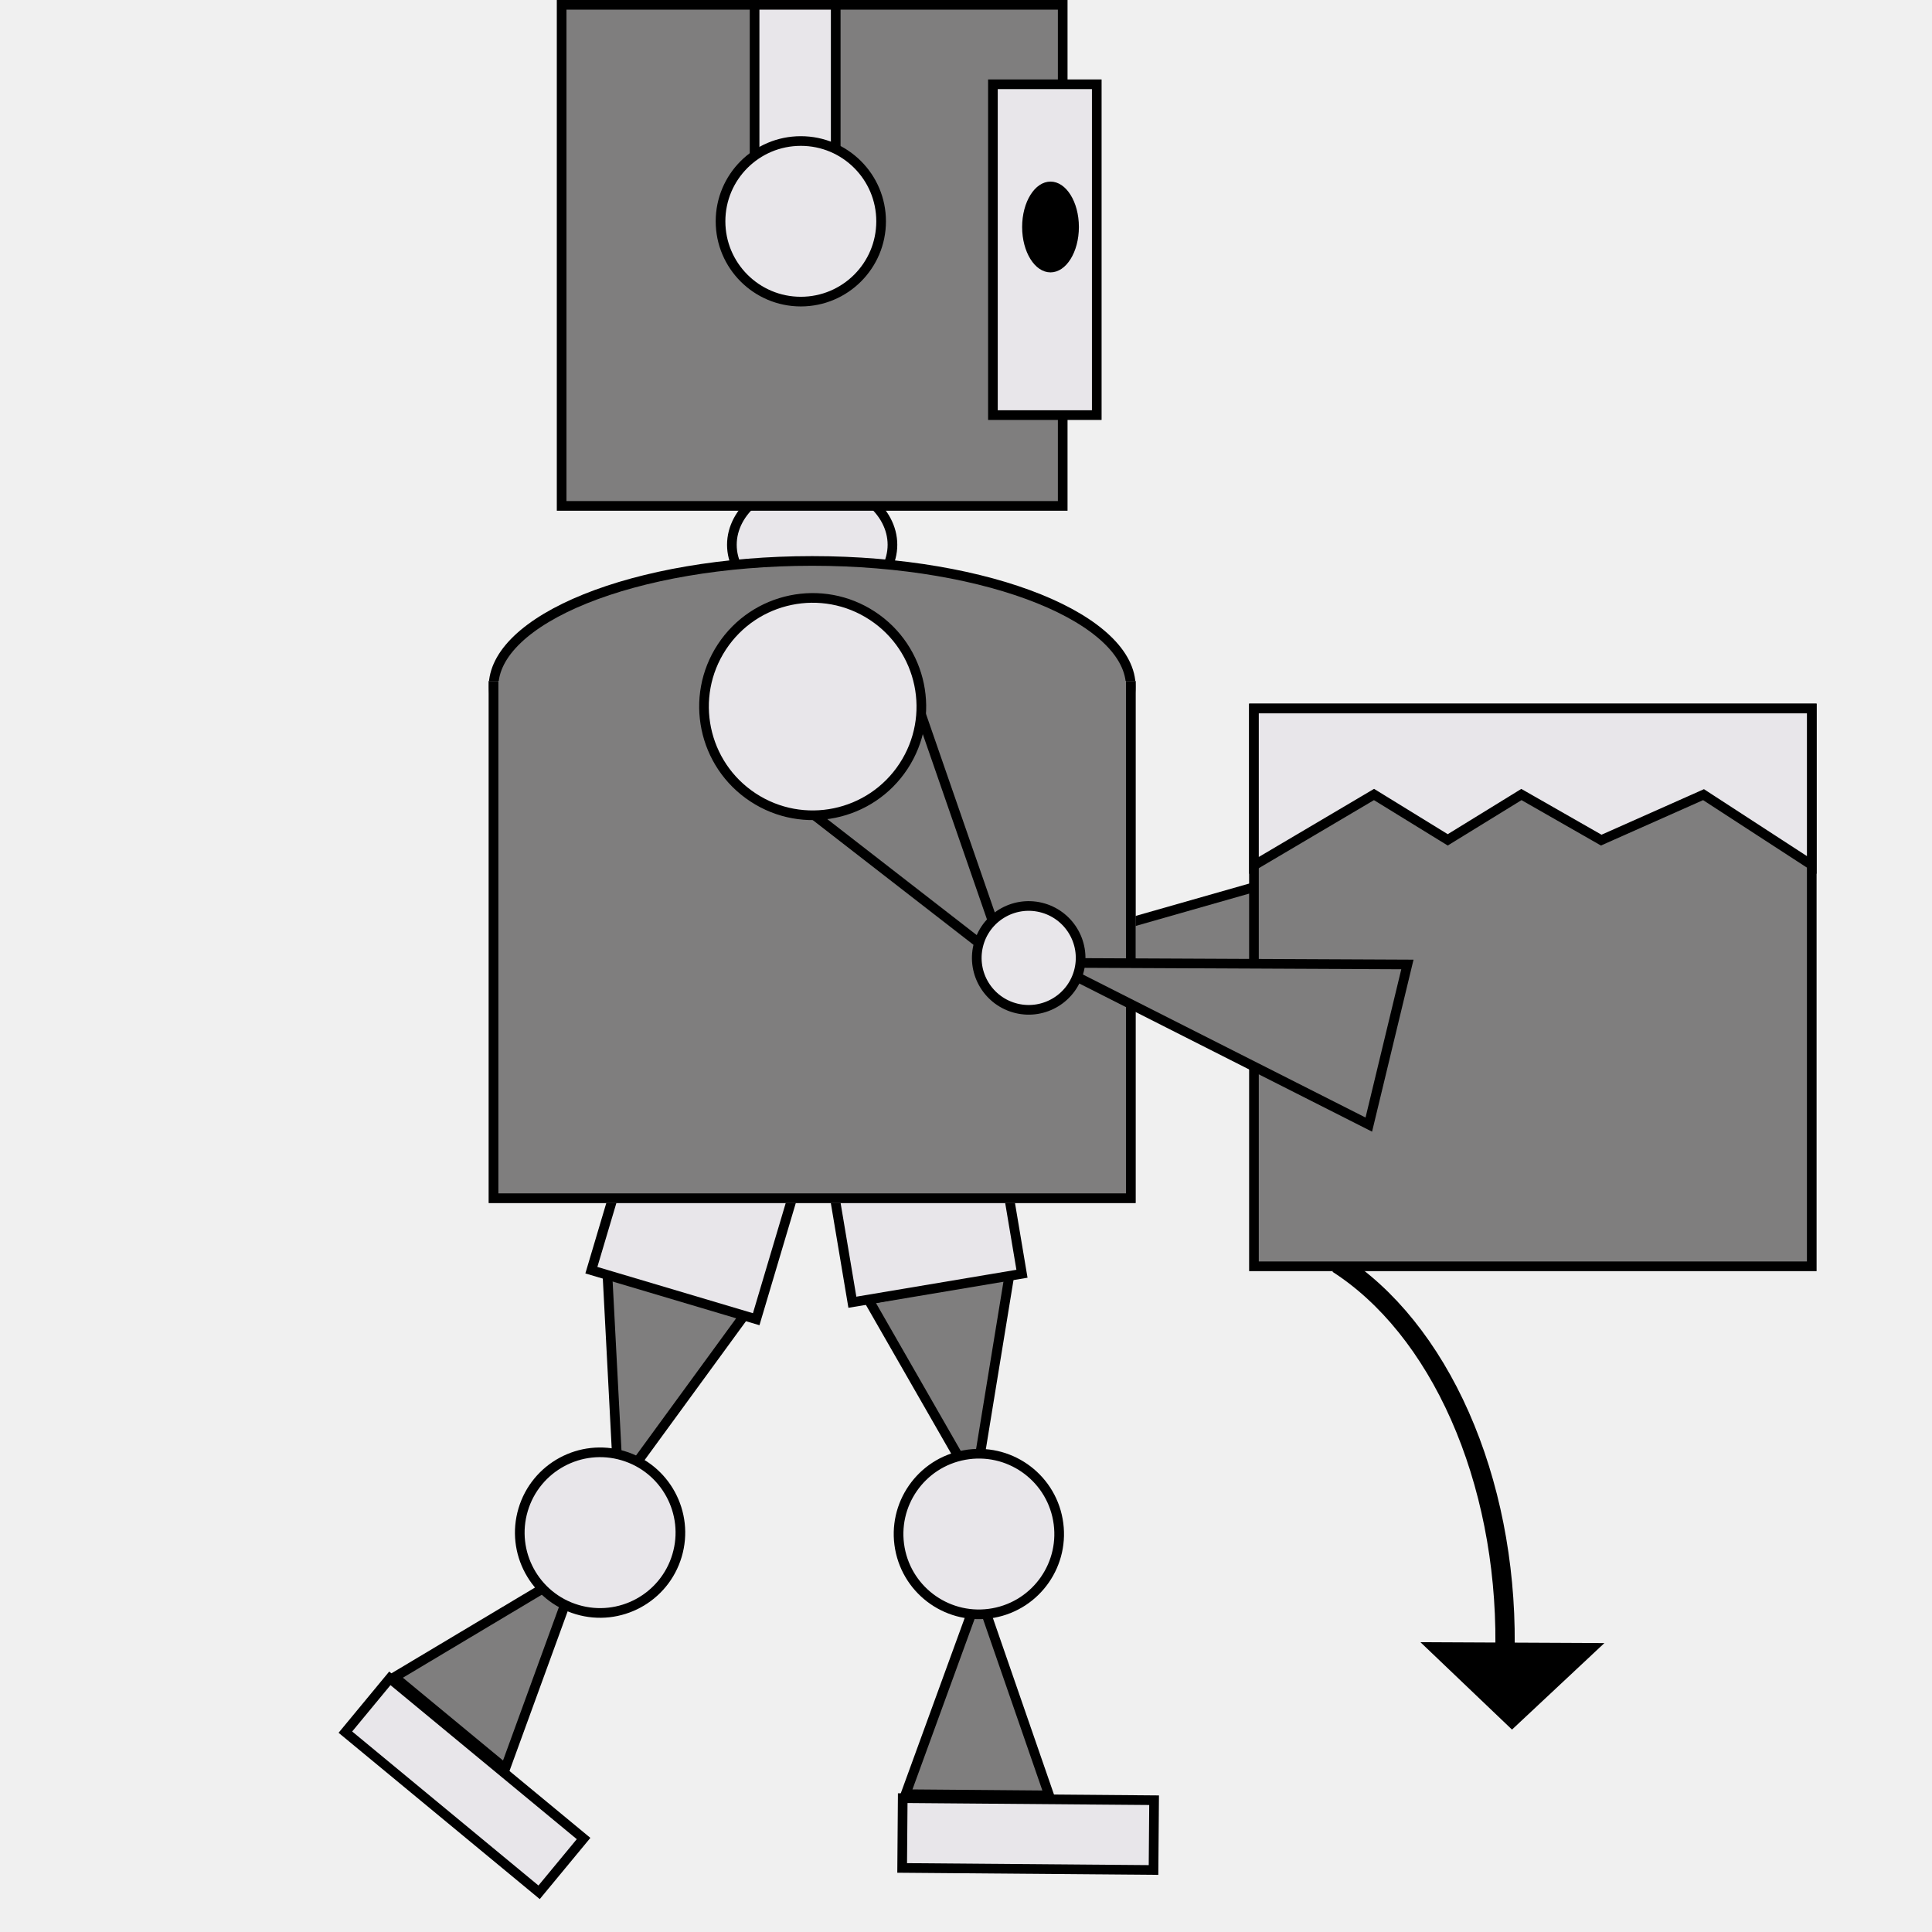
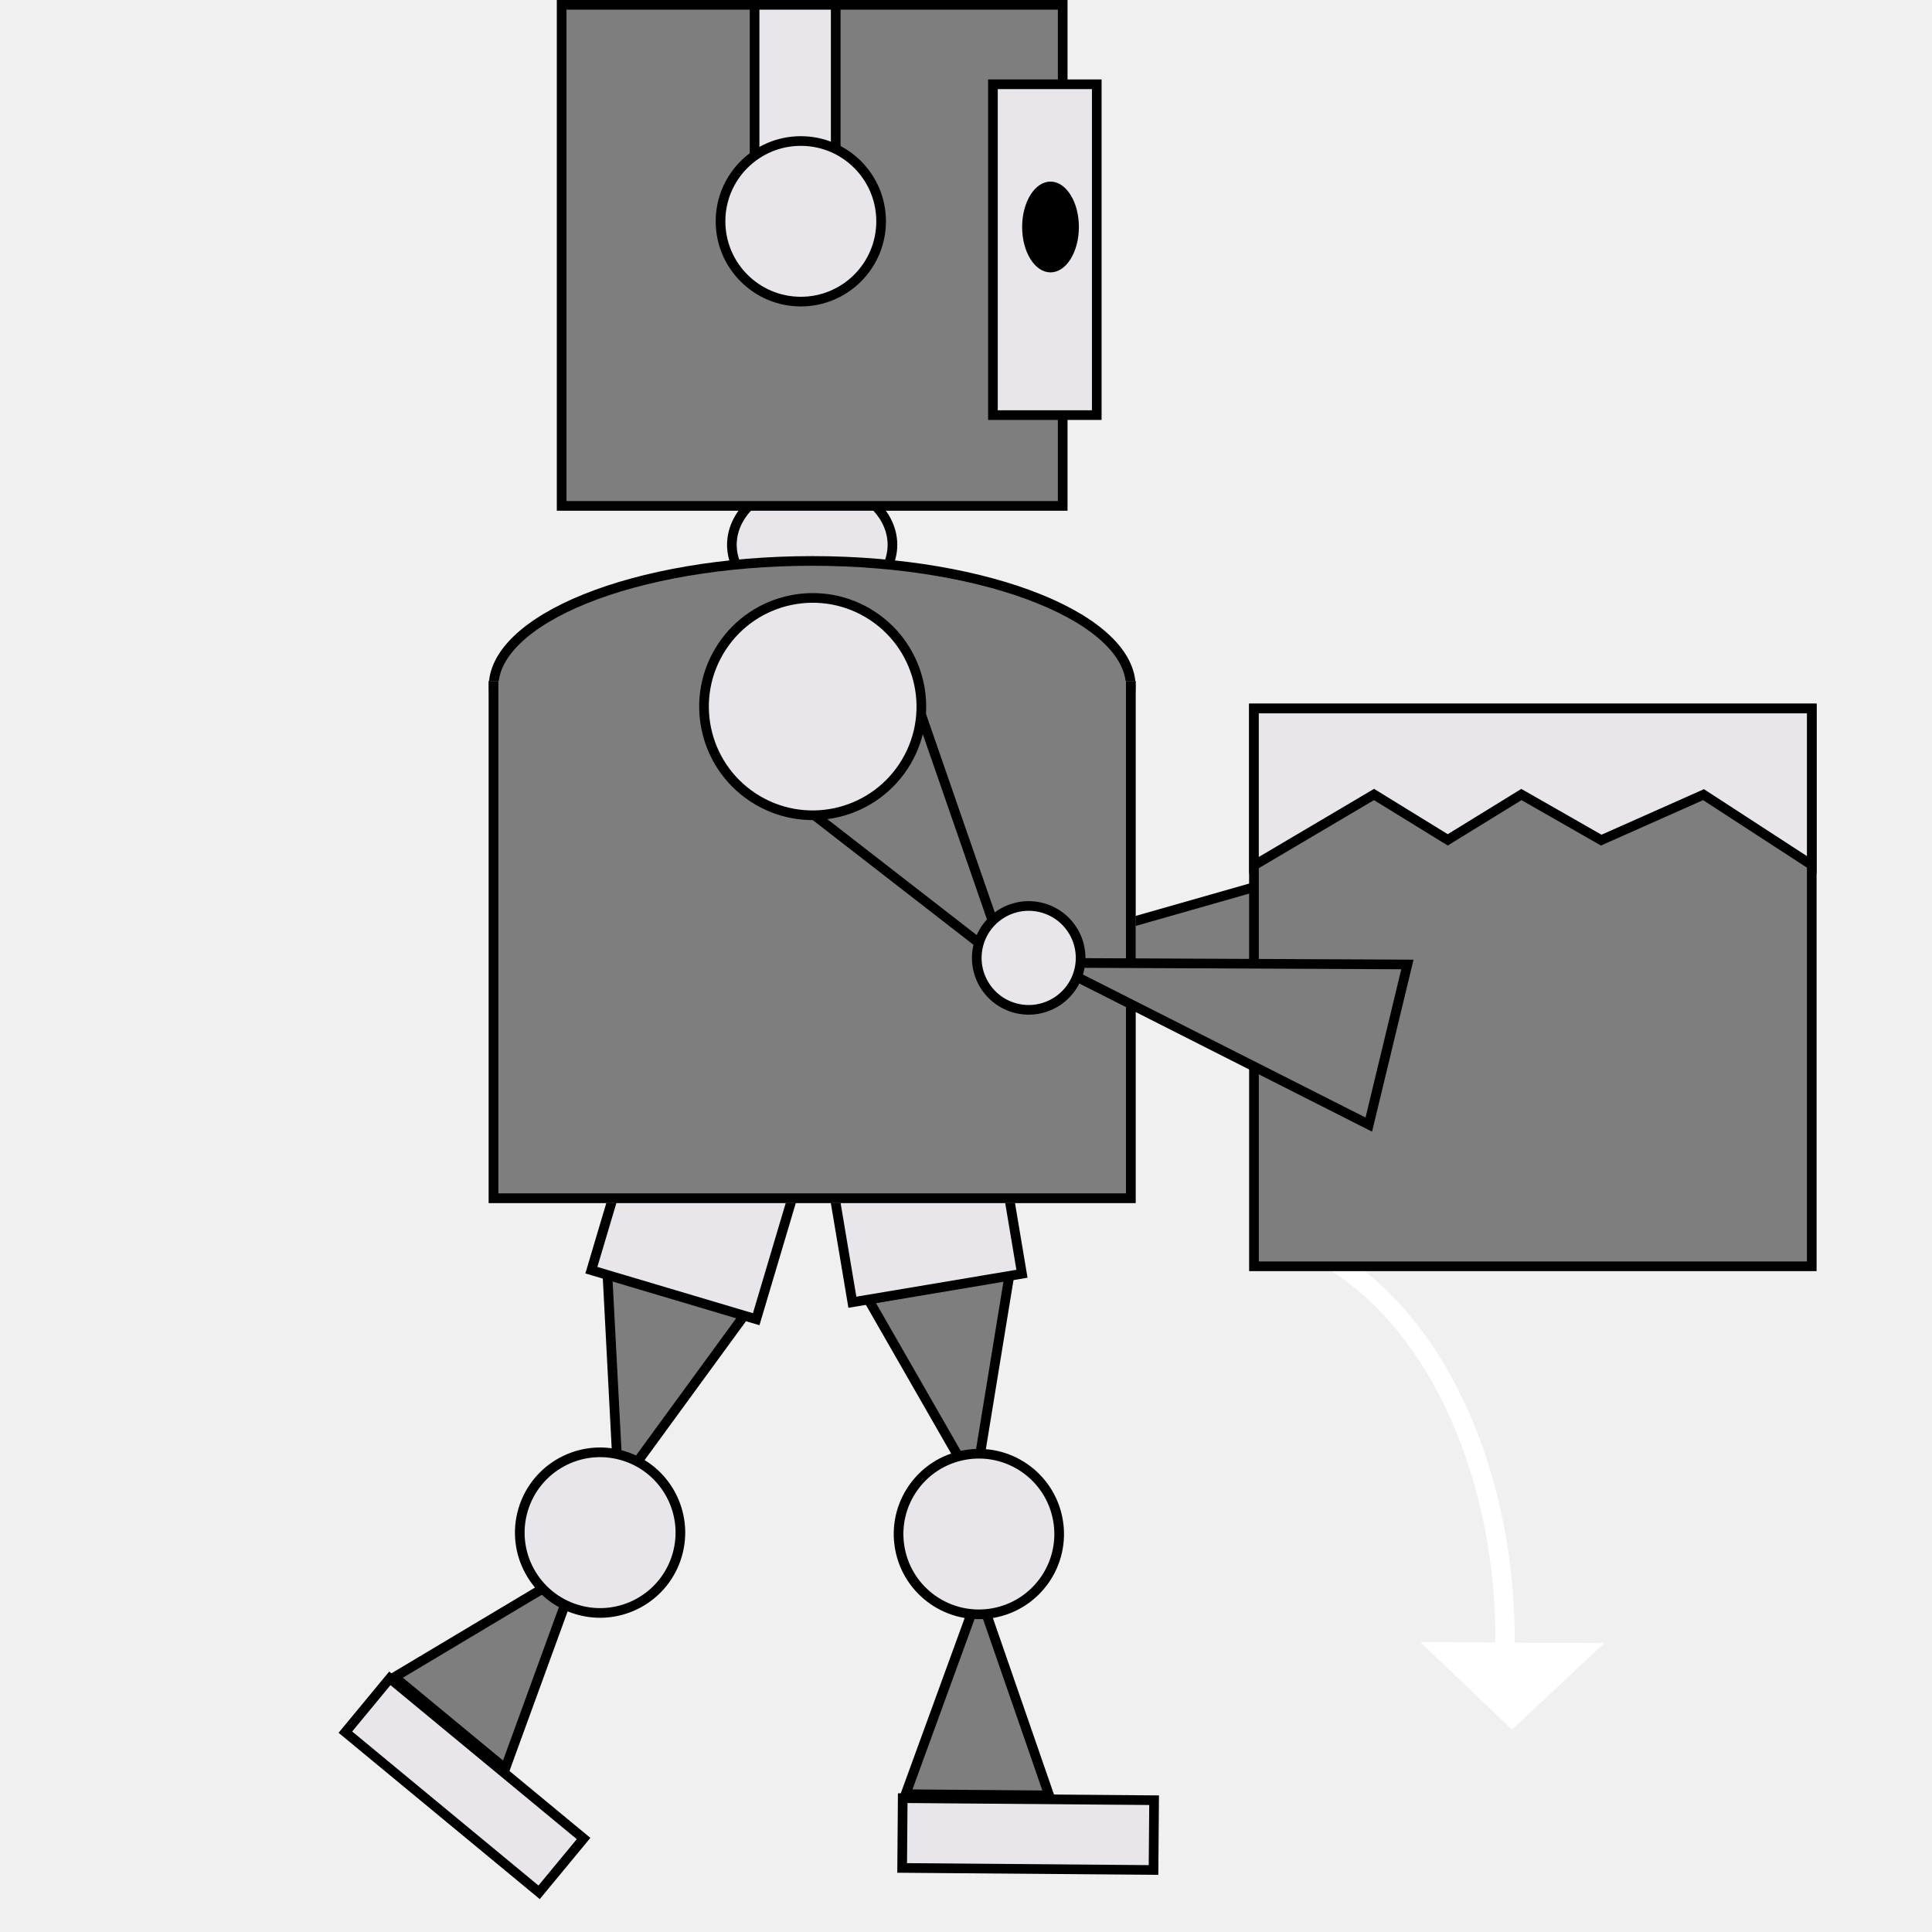
<svg xmlns="http://www.w3.org/2000/svg" width="200" height="200" viewBox="0 0 200 200" fill="none">
-   <g clip-path="url(#clip0_69_5804)">
-     <path d="M138.479 130.814C143.615 134.108 148.03 139.567 151.13 146.573C154.228 153.576 155.859 161.778 155.804 170.164" stroke="black" stroke-width="2" />
-     <path d="M148.298 170.506L156.525 178.358L164.828 170.585L148.298 170.506Z" fill="black" stroke="black" />
+   <g clip-path="url(#clip0_100_1824)">
+     <path d="M138.479 130.814C143.615 134.108 148.03 139.567 151.13 146.573C154.228 153.576 155.859 161.778 155.804 170.164" stroke="white" stroke-width="2" />
+     <path d="M148.298 170.506L156.525 178.358L164.828 170.585L148.298 170.506Z" fill="white" stroke="white" />
    <path d="M94.553 73.195L105.621 100.882L81.236 83.721L94.553 73.195Z" fill="#7F7E7E" stroke="black" />
    <path d="M142.568 105.461L106.119 98.599L141.786 88.428L142.568 105.461Z" fill="#7F7E7E" stroke="black" />
    <circle cx="84.828" cy="72.999" r="11.249" transform="rotate(-44.0259 84.8278 72.9994)" fill="#E8E6EA" stroke="black" />
    <circle cx="107.068" cy="98.773" r="5.374" transform="rotate(-44.0259 107.068 98.7728)" fill="#E8E6EA" stroke="black" />
    <path d="M92.387 56.395C92.387 59.913 88.776 62.944 84.076 62.944C79.376 62.944 75.764 59.913 75.764 56.395C75.764 52.876 79.376 49.845 84.076 49.845C88.776 49.845 92.387 52.876 92.387 56.395Z" fill="#E8E6EA" stroke="black" />
    <rect x="58.141" y="0.5" width="51.87" height="51.87" fill="#7F7E7E" stroke="black" />
    <rect x="102.787" y="8.724" width="10.749" height="34.247" fill="#E8E6EA" stroke="black" />
    <rect x="78.114" y="0.5" width="8.399" height="28.372" fill="#E8E6EA" stroke="black" />
    <circle cx="82.901" cy="22.91" r="8.312" fill="#E8E6EA" stroke="black" />
    <path d="M111.186 23.498C111.186 24.717 110.876 25.797 110.401 26.556C109.923 27.322 109.325 27.697 108.748 27.697C108.172 27.697 107.574 27.322 107.096 26.556C106.621 25.797 106.311 24.717 106.311 23.498C106.311 22.279 106.621 21.199 107.096 20.44C107.574 19.674 108.172 19.298 108.748 19.298C109.325 19.298 109.923 19.674 110.401 20.44C110.876 21.199 111.186 22.279 111.186 23.498Z" fill="black" stroke="black" />
    <path d="M104.516 131.868L100.933 153.775L89.891 134.518L104.516 131.868Z" fill="#7F7E7E" stroke="black" />
    <rect x="93.45" y="186.145" width="26.022" height="7.224" transform="rotate(0.466495 93.4503 186.145)" fill="#E8E6EA" stroke="black" />
    <path d="M93.746 185.735L101.348 164.879L108.609 185.856L93.746 185.735Z" fill="#7F7E7E" stroke="black" />
    <circle cx="101.332" cy="158.802" r="8.312" transform="rotate(-10.2715 101.332 158.802)" fill="#E8E6EA" stroke="black" />
    <rect x="85.581" y="118.991" width="17.802" height="16.038" transform="rotate(-9.53577 85.5813 118.991)" fill="#E8E6EA" stroke="black" />
    <path d="M77.122 136.062L64.035 153.992L62.876 131.824L77.122 136.062Z" fill="#7F7E7E" stroke="black" />
    <rect x="40.356" y="173.742" width="26.022" height="7.224" transform="rotate(39.5811 40.3561 173.742)" fill="#E8E6EA" stroke="black" />
    <path d="M40.844 173.611L59.9 162.225L52.3 183.081L40.844 173.611Z" fill="#7F7E7E" stroke="black" />
    <circle cx="62.121" cy="158.658" r="8.312" transform="rotate(16.5673 62.1215 158.658)" fill="#E8E6EA" stroke="black" />
    <rect x="65.267" y="117.879" width="17.802" height="14.199" transform="rotate(16.5673 65.2668 117.879)" fill="#E8E6EA" stroke="black" />
    <path d="M117.06 71.081C117.06 72.766 116.216 74.421 114.584 75.978C112.95 77.536 110.56 78.962 107.566 80.171C101.579 82.586 93.274 84.092 84.076 84.092C74.877 84.092 66.573 82.586 60.586 80.171C57.591 78.962 55.201 77.536 53.568 75.978C51.936 74.421 51.092 72.766 51.092 71.081C51.092 69.395 51.936 67.74 53.568 66.183C55.201 64.625 57.591 63.199 60.586 61.99C66.573 59.575 74.877 58.069 84.076 58.069C93.274 58.069 101.579 59.575 107.566 61.99C110.56 63.199 112.95 64.625 114.584 66.183C116.216 67.74 117.06 69.395 117.06 71.081Z" fill="#7F7E7E" stroke="black" />
-     <mask id="path-24-inside-1_69_5804" fill="white">
+     <mask id="path-24-inside-1_100_1824" fill="white">
      <path d="M50.592 70.493H117.56V124.538H50.592V70.493Z" />
    </mask>
    <path d="M50.592 70.493H117.56V124.538H50.592V70.493Z" fill="#7F7E7E" />
-     <path d="M117.56 124.538V125.538H118.56V124.538H117.56ZM50.592 124.538H49.592V125.538H50.592V124.538ZM116.56 70.493V124.538H118.56V70.493H116.56ZM117.56 123.538H50.592V125.538H117.56V123.538ZM51.592 124.538V70.493H49.592V124.538H51.592Z" fill="black" mask="url(#path-24-inside-1_69_5804)" />
+     <path d="M117.56 124.538V125.538H118.56V124.538H117.56ZM50.592 124.538H49.592V125.538H50.592V124.538ZM116.56 70.493V124.538H118.56V70.493H116.56ZM117.56 123.538H50.592V125.538H117.56V123.538ZM51.592 124.538V70.493H49.592V124.538H51.592Z" fill="black" mask="url(#path-24-inside-1_100_1824)" />
    <path d="M129.809 73.343H187.553V131.087H129.809V73.343Z" fill="#7F7E7E" stroke="black" />
    <path d="M141.978 82.399L129.809 89.59V73.343H187.553V89.545L176.577 82.41L176.349 82.262L176.101 82.373L165.759 86.969L157.754 82.395L157.497 82.248L157.244 82.404L149.869 86.942L142.495 82.404L142.238 82.246L141.978 82.399Z" fill="#E8E6EA" stroke="black" />
    <path d="M94.593 71.778L104.355 99.952L80.799 81.671L94.593 71.778Z" fill="#7F7E7E" stroke="black" />
    <path d="M141.698 116.418L108.605 99.672L145.694 99.841L141.698 116.418Z" fill="#7F7E7E" stroke="black" />
    <circle cx="84.129" cy="73.147" r="11.249" transform="rotate(-56.7031 84.1286 73.1467)" fill="#E8E6EA" stroke="black" />
    <path d="M107.749 93.937C110.635 94.633 112.41 97.536 111.715 100.421C111.019 103.307 108.116 105.082 105.231 104.387C102.345 103.691 100.57 100.788 101.265 97.903C101.961 95.017 104.864 93.242 107.749 93.937Z" fill="#E8E6EA" stroke="black" />
  </g>
  <defs>
-     <clipPath id="clip0_69_5804">
+     <clipPath id="clip0_100_1824">
      <rect width="200" height="200" fill="white" />
    </clipPath>
  </defs>
</svg>
